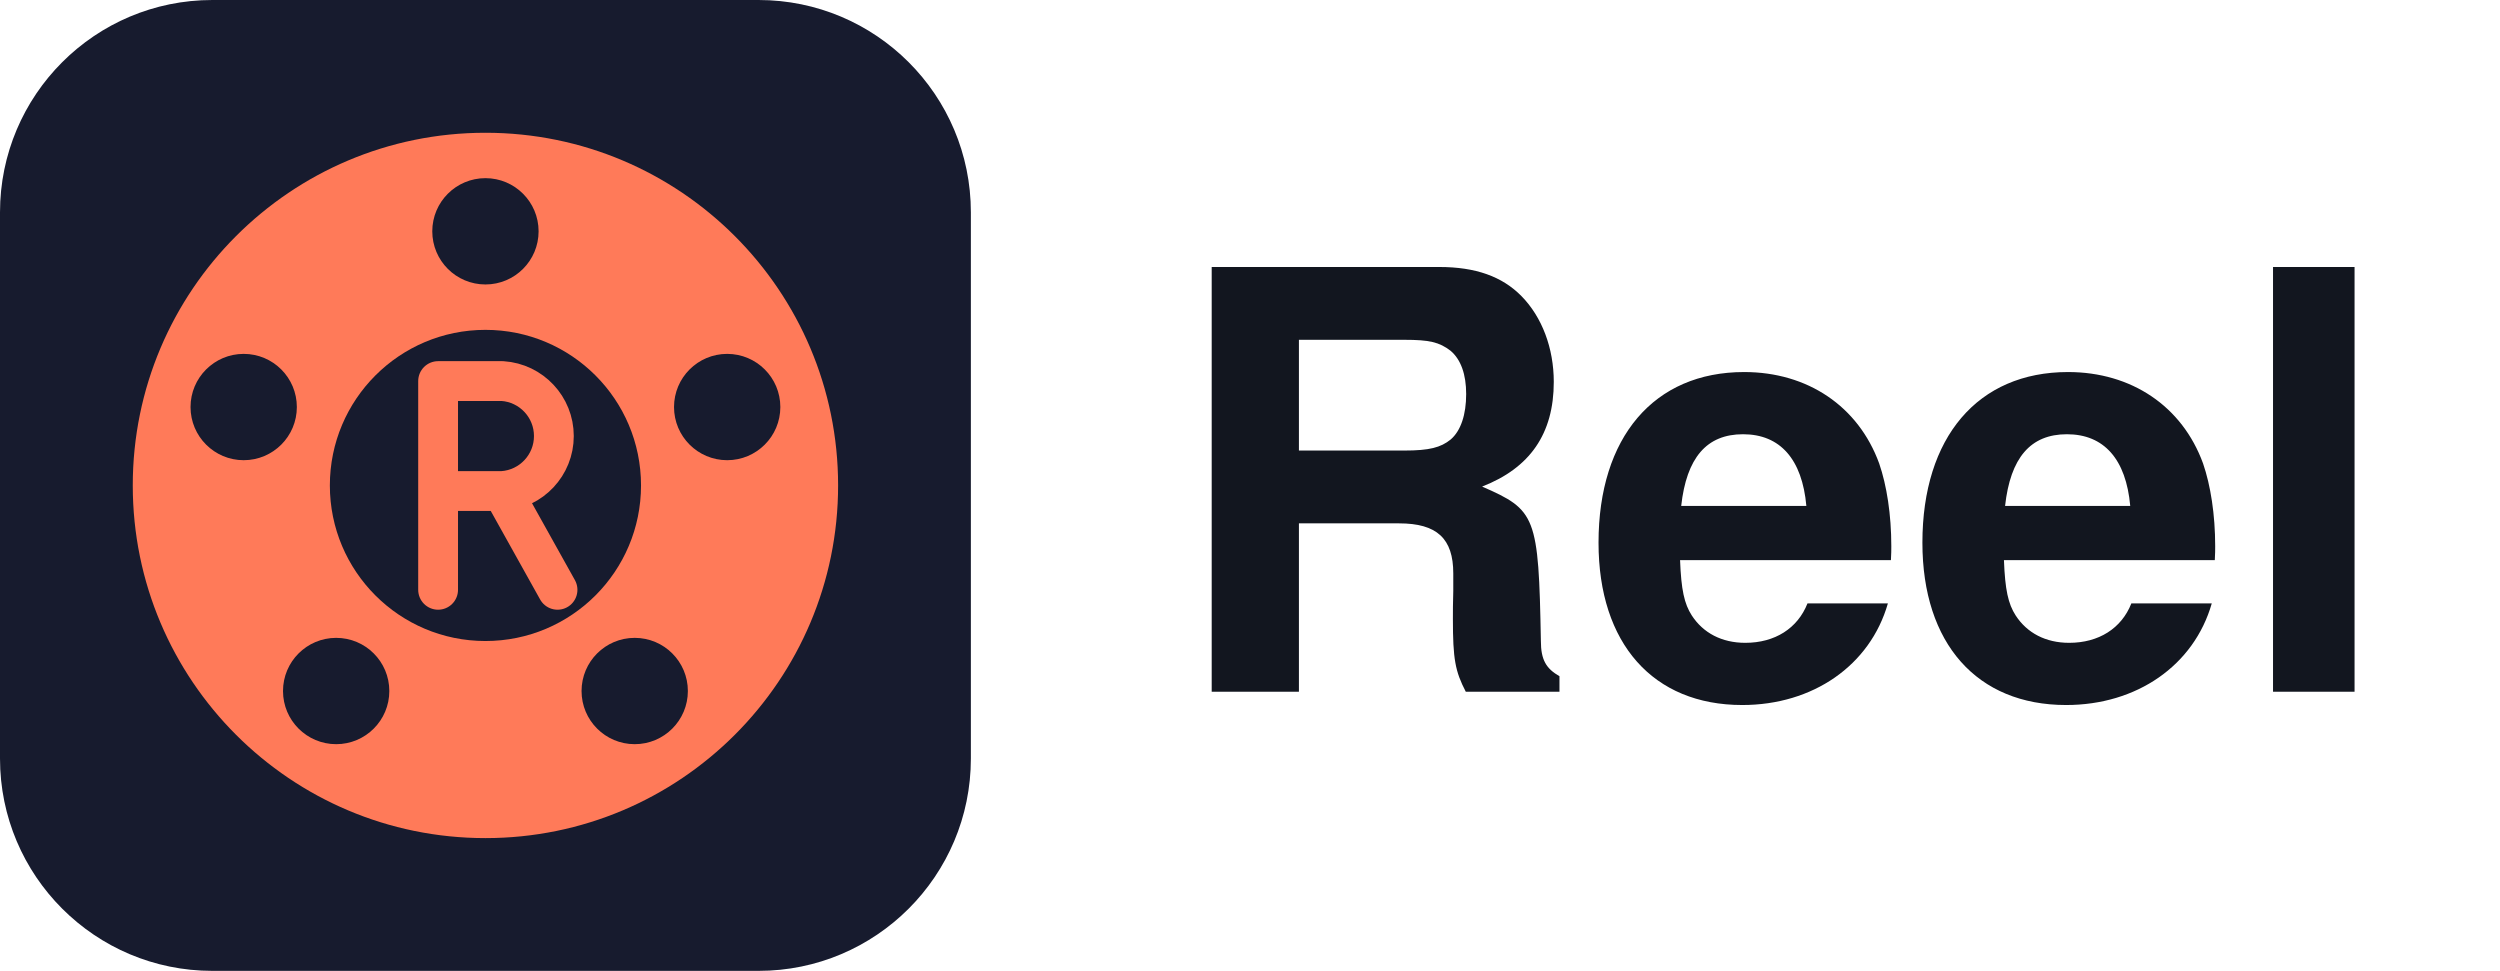
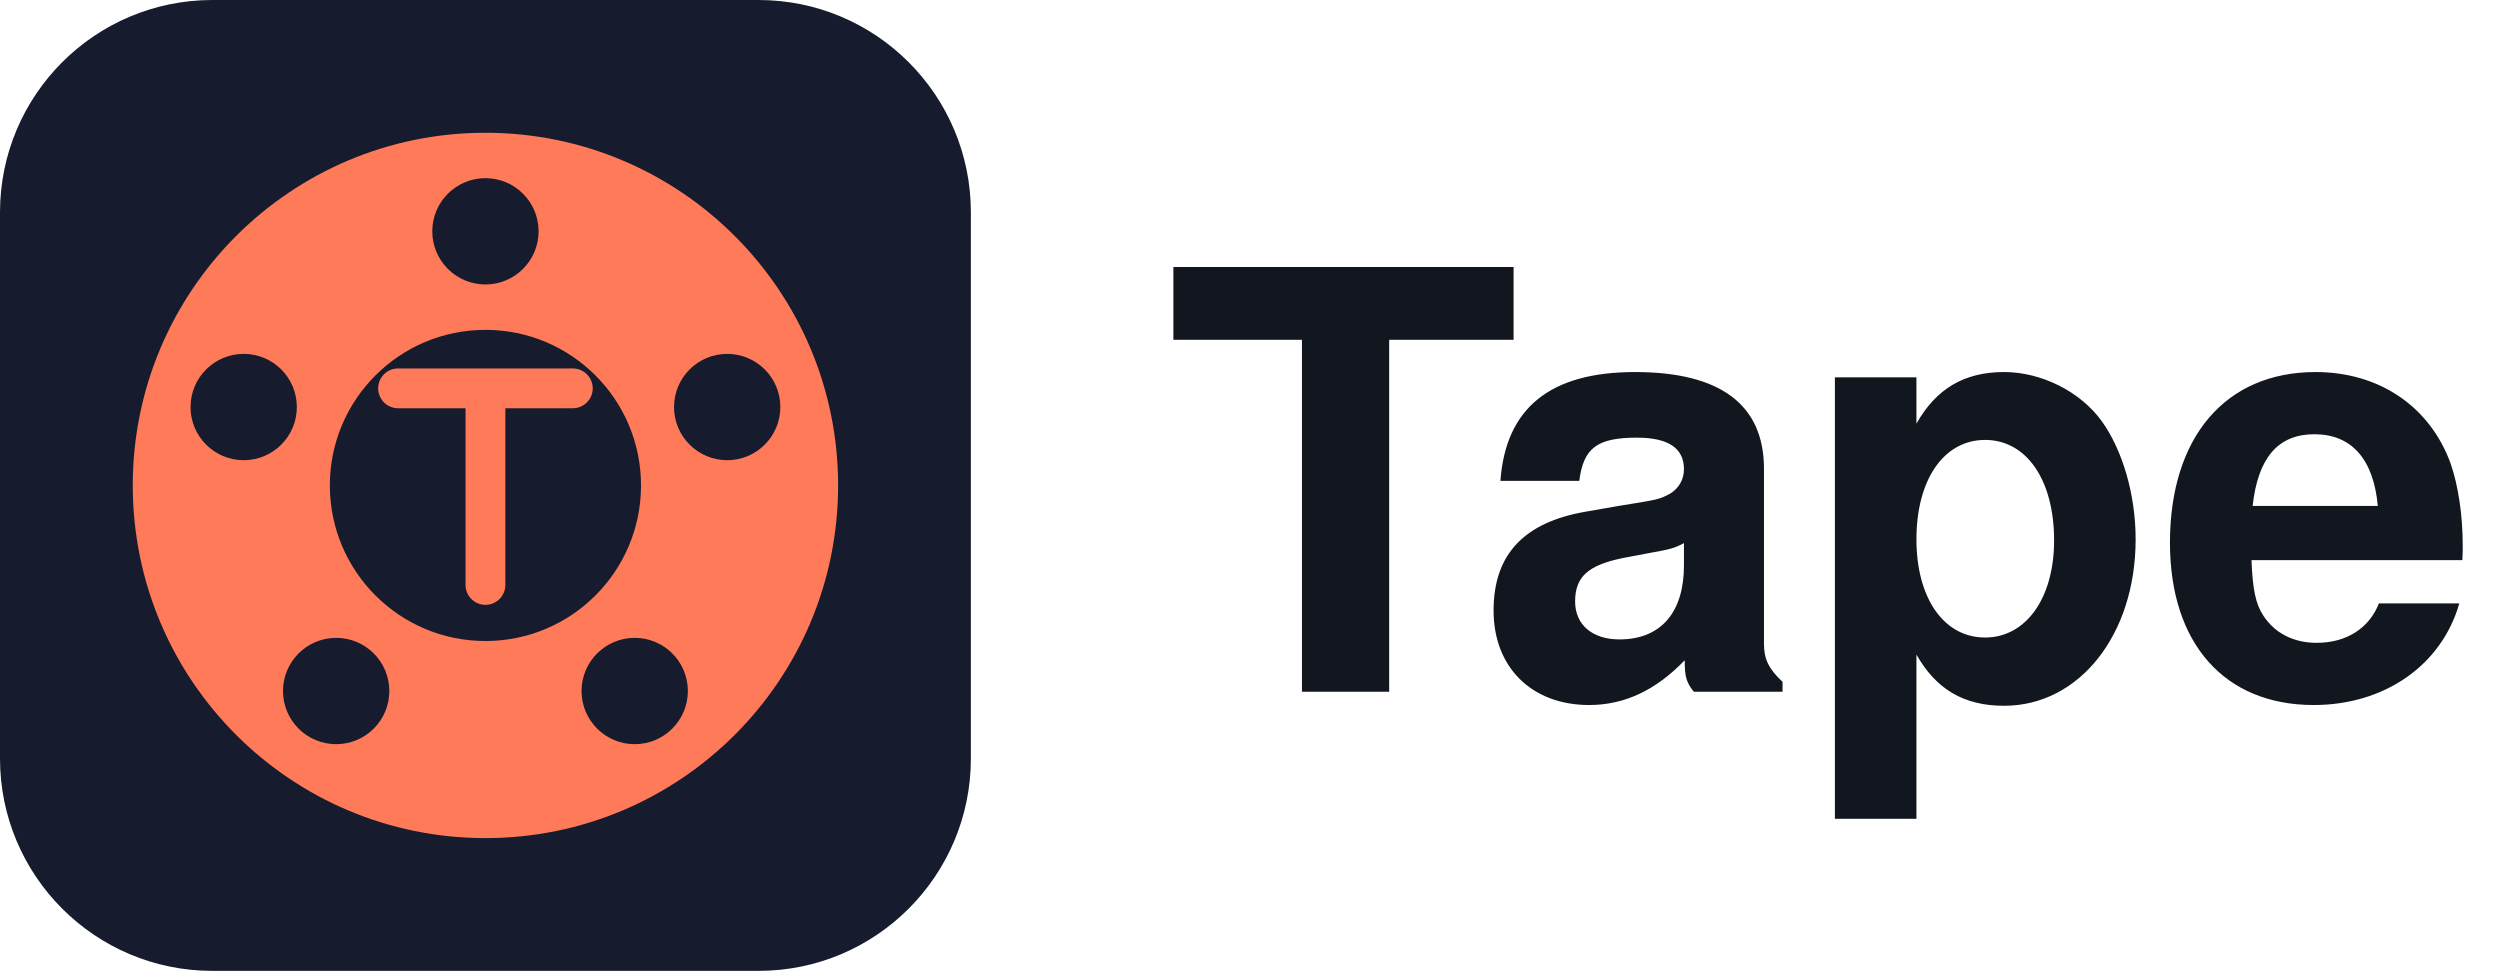
<svg xmlns="http://www.w3.org/2000/svg" width="103" height="40" viewBox="0 0 103 40" fill="none">
  <rect width="40" height="40" rx="8.75" fill="#171B2E" />
  <circle cx="20" cy="20" r="14.53" fill="#FF7A59" />
  <circle cx="20" cy="9.53" r="2.19" fill="#171B2E" />
  <circle cx="29.96" cy="16.77" r="2.19" fill="#171B2E" />
  <circle cx="26.15" cy="28.47" r="2.19" fill="#171B2E" />
  <circle cx="13.85" cy="28.47" r="2.19" fill="#171B2E" />
  <circle cx="10.04" cy="16.77" r="2.19" fill="#171B2E" />
  <circle cx="20" cy="20" r="6.41" fill="#171B2E" />
-   <path d="M18.05 24.3V15.7H20.7A2.27 2.27 0 0 1 20.7 20.23H18.05M20.7 20.23L22.97 24.3" stroke="#FF7A59" stroke-width="1.64" stroke-linecap="round" stroke-linejoin="round" />
-   <text x="48" y="28.5" font-family="Helvetica Neue, Helvetica, Arial, sans-serif" font-weight="700" font-size="24" fill="#12161F">Reel</text>
+   <path d="M16.4 16H23.6M20 16V24.1" stroke="#FF7A59" stroke-width="1.64" stroke-linecap="round" stroke-linejoin="round" />
+   <text x="48" y="28.5" font-family="Helvetica Neue, Helvetica, Arial, sans-serif" font-weight="700" font-size="24" fill="#12161F">Tape</text>
</svg>
